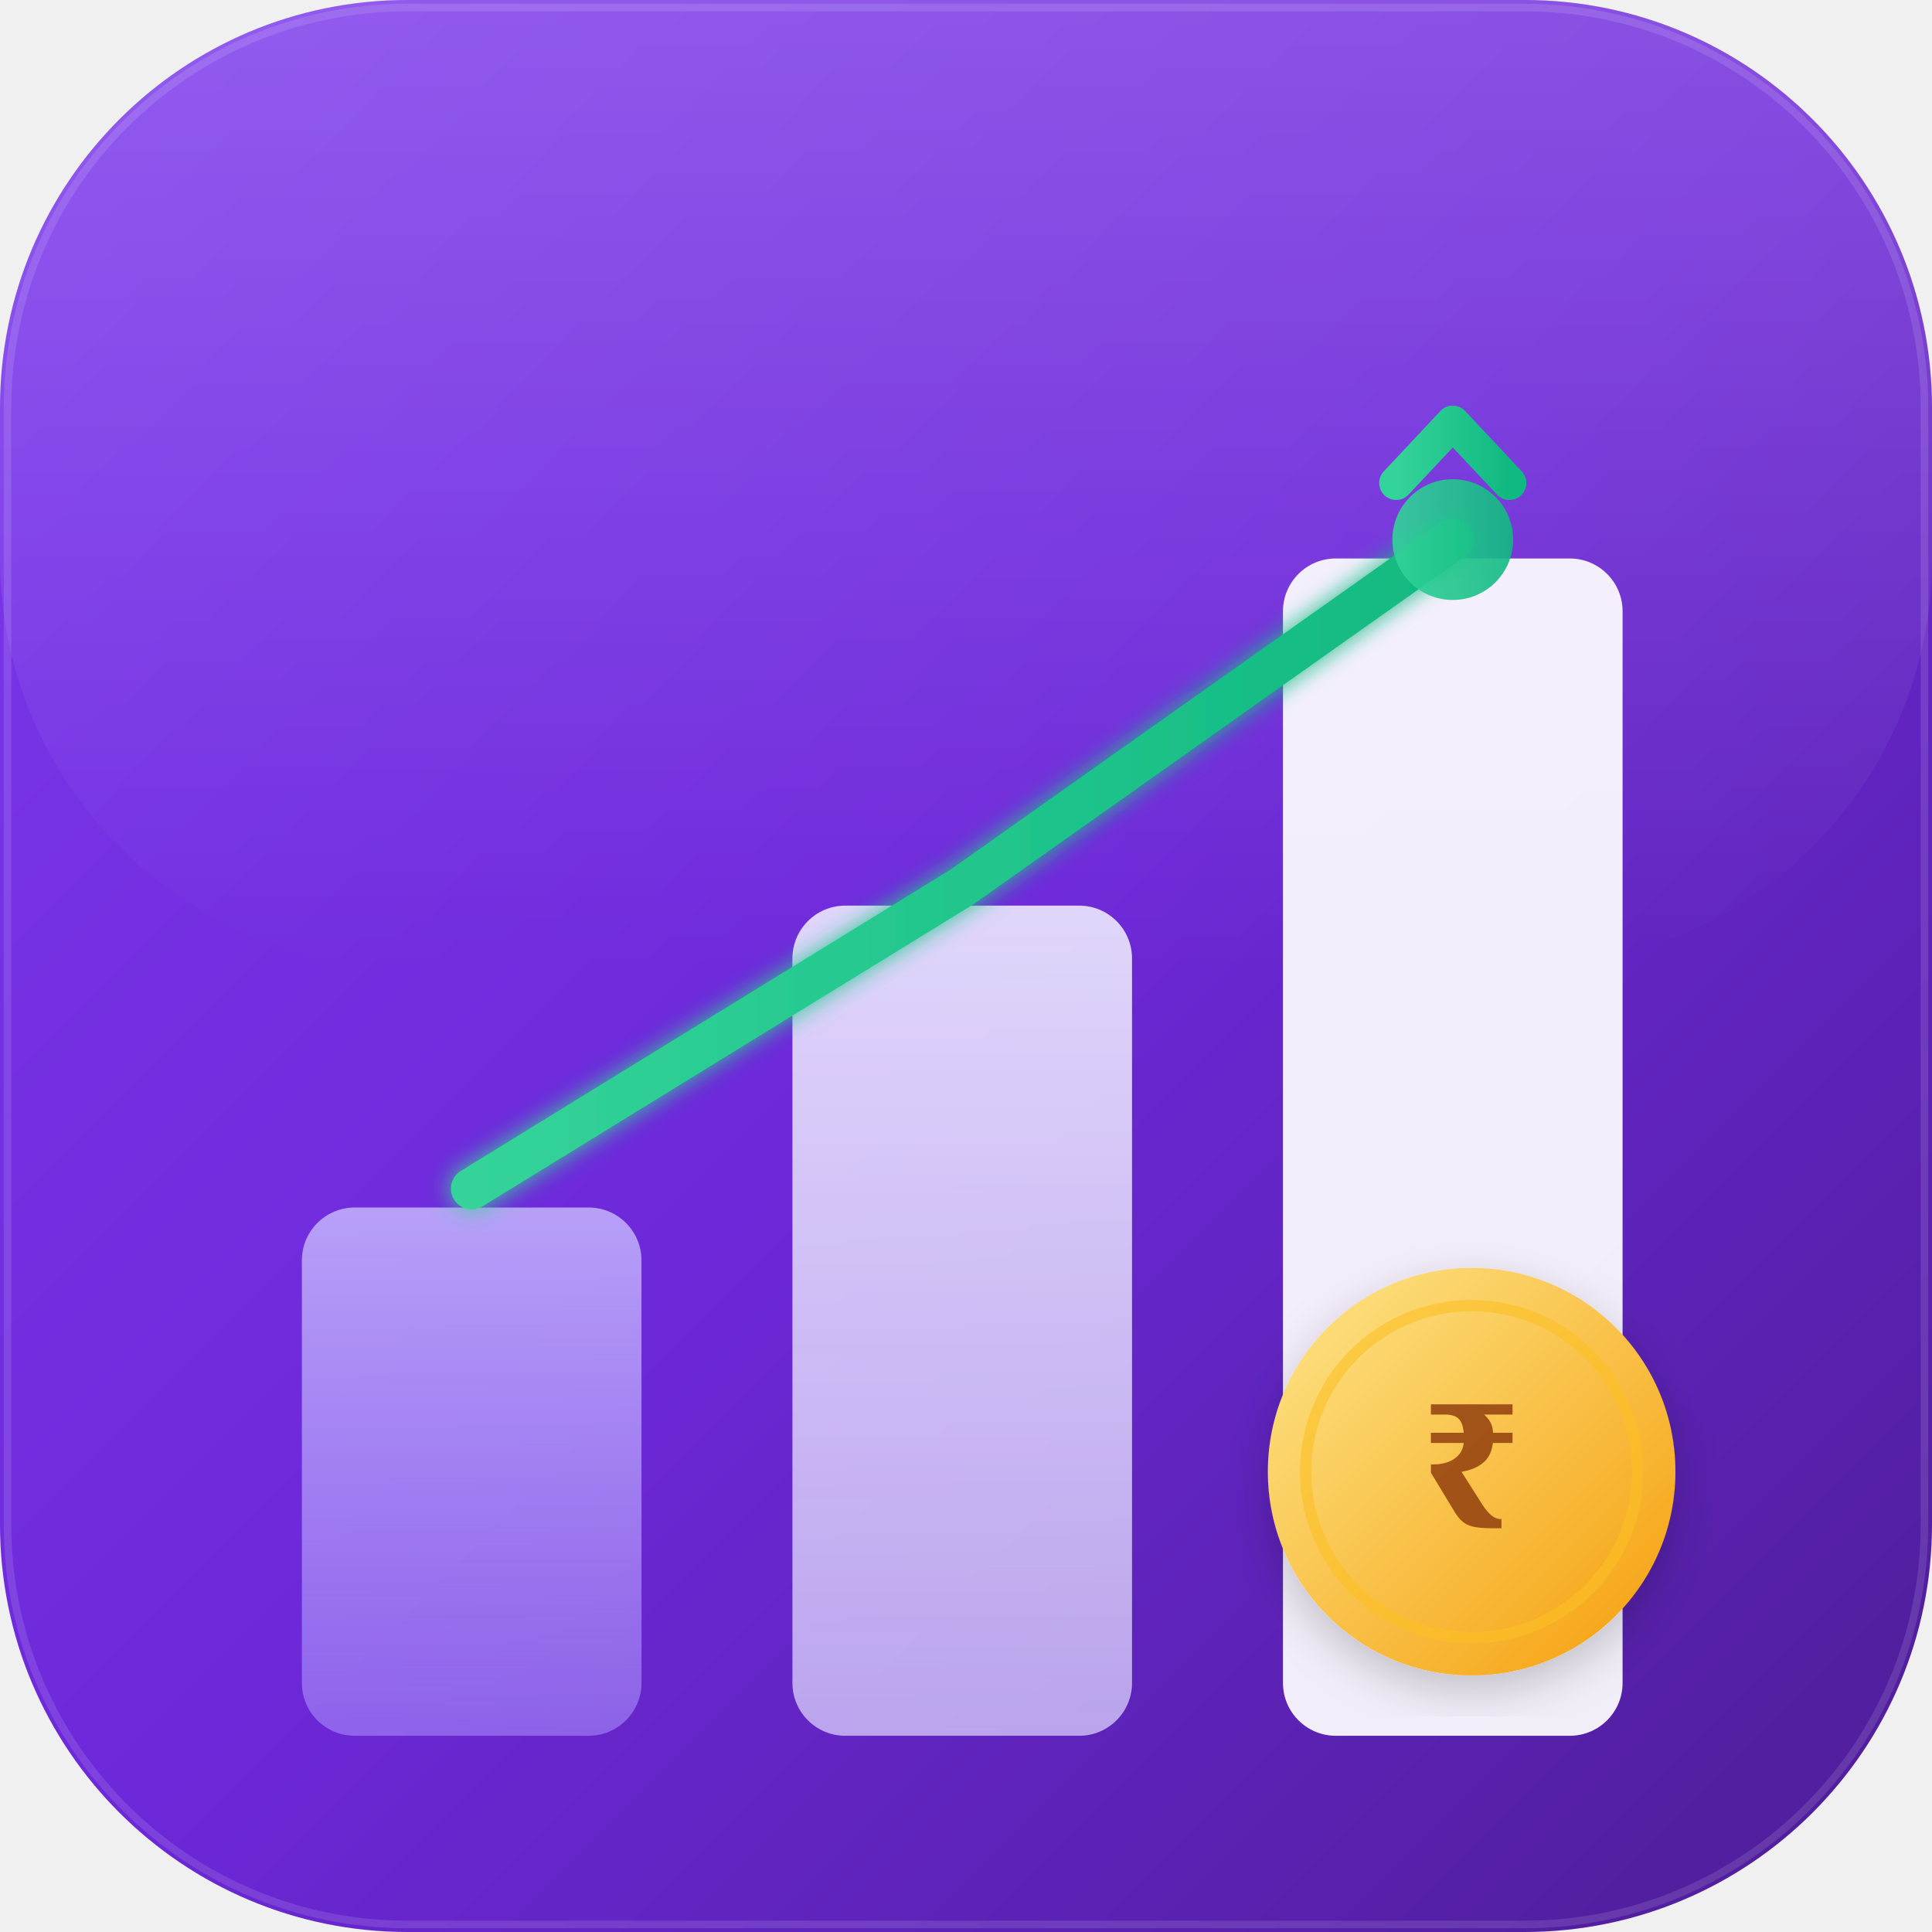
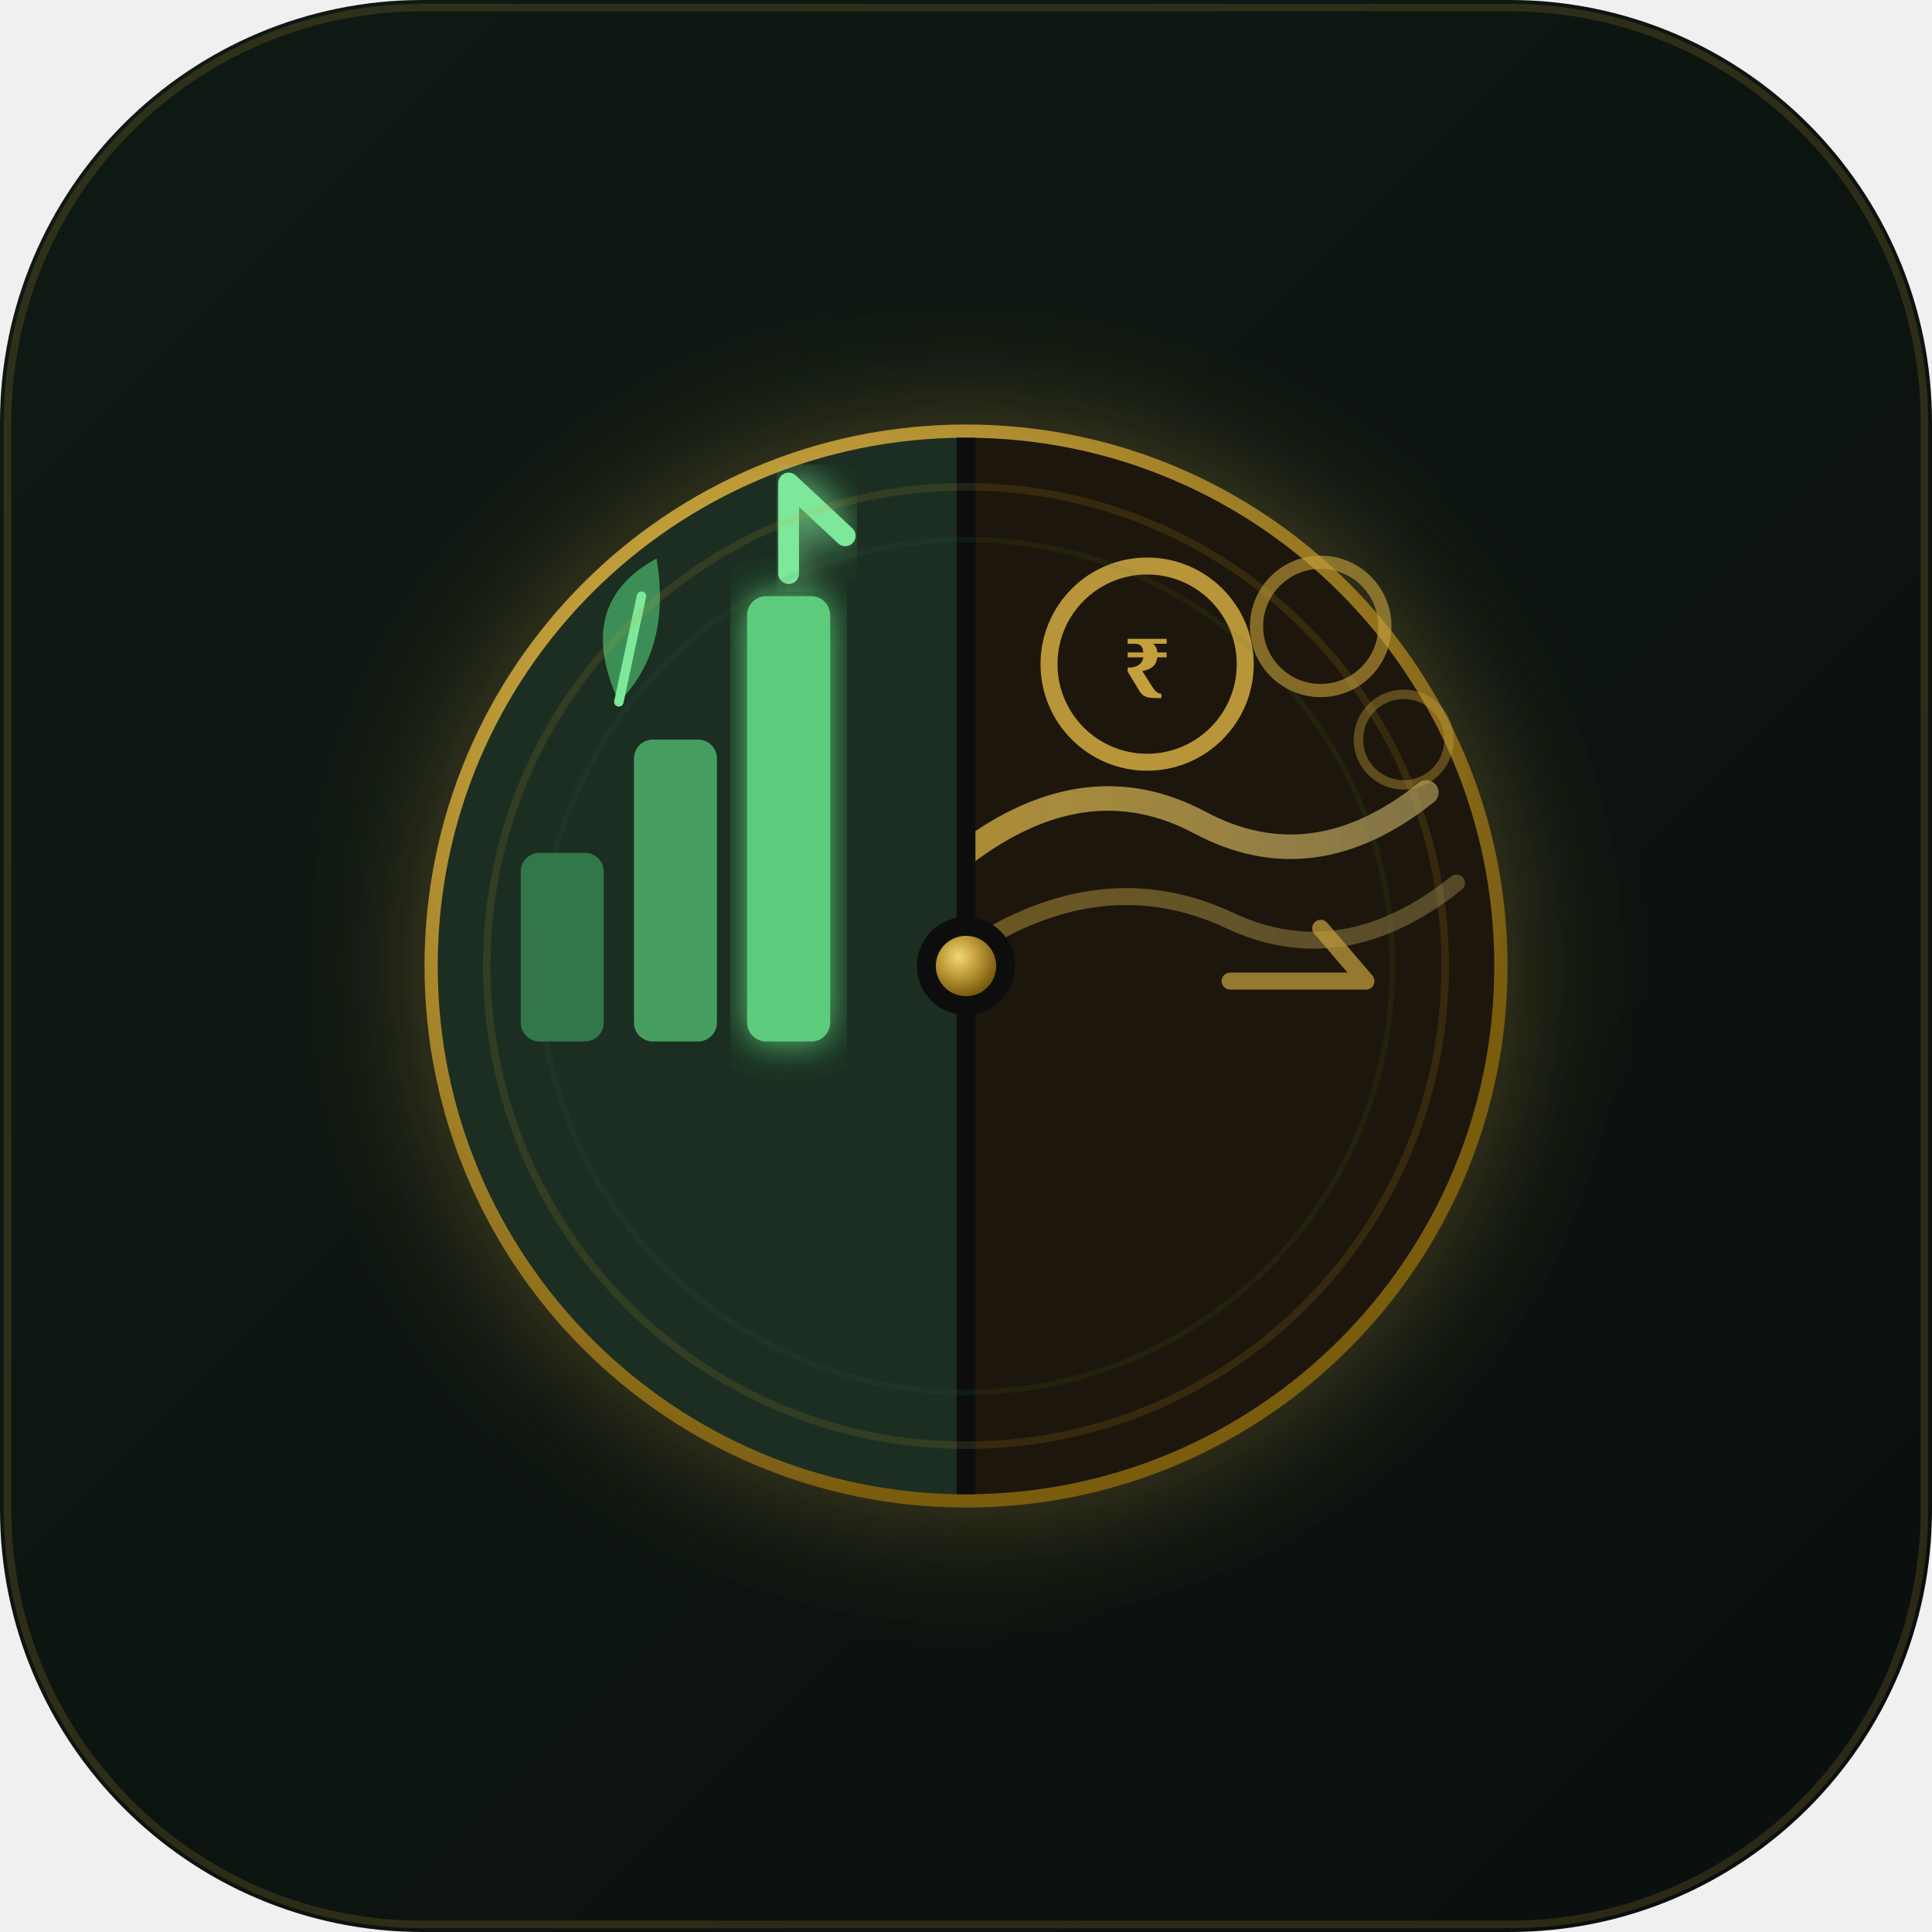
<svg xmlns="http://www.w3.org/2000/svg" viewBox="0 0 512 512">
  <defs>
    <linearGradient id="bgGrad" x1="0%" y1="0%" x2="100%" y2="100%">
-       <stop offset="0%" stop-color="#7c3aed" />
-       <stop offset="50%" stop-color="#6d28d9" />
-       <stop offset="100%" stop-color="#4c1d95" />
+       <stop offset="0%" stop-color="#0f1a14" />
+       <stop offset="100%" stop-color="#0a0f0d" />
    </linearGradient>
-     <linearGradient id="shineGrad" x1="0%" y1="0%" x2="0%" y2="100%">
-       <stop offset="0%" stop-color="#ffffff" stop-opacity="0.18" />
-       <stop offset="100%" stop-color="#ffffff" stop-opacity="0" />
+     <radialGradient id="coinRingGrad" cx="38%" cy="35%" r="65%">
+       <stop offset="0%" stop-color="#f0d878" />
+       <stop offset="45%" stop-color="#c4a03c" />
+       <stop offset="100%" stop-color="#7a5c10" />
+     </radialGradient>
+     <linearGradient id="growthGrad" x1="0" y1="0" x2="0" y2="1">
+       <stop offset="0%" stop-color="#5ccc7c" />
+       <stop offset="100%" stop-color="#2d6644" />
    </linearGradient>
-     <linearGradient id="coinGrad" x1="0%" y1="0%" x2="100%" y2="100%">
-       <stop offset="0%" stop-color="#fde68a" />
-       <stop offset="100%" stop-color="#f59e0b" />
+     <linearGradient id="spendGrad" x1="0" y1="0" x2="1" y2="0">
+       <stop offset="0%" stop-color="#c4a03c" stop-opacity="0.95" />
+       <stop offset="100%" stop-color="#e8d080" stop-opacity="0.55" />
    </linearGradient>
-     <linearGradient id="barGrad1" x1="0%" y1="0%" x2="0%" y2="100%">
-       <stop offset="0%" stop-color="#c4b5fd" />
-       <stop offset="100%" stop-color="#a78bfa" stop-opacity="0.7" />
-     </linearGradient>
-     <linearGradient id="barGrad2" x1="0%" y1="0%" x2="0%" y2="100%">
-       <stop offset="0%" stop-color="#ede9fe" />
-       <stop offset="100%" stop-color="#ddd6fe" stop-opacity="0.8" />
-     </linearGradient>
-     <linearGradient id="arrowGrad" x1="0%" y1="0%" x2="100%" y2="0%">
-       <stop offset="0%" stop-color="#34d399" />
-       <stop offset="100%" stop-color="#10b981" />
-     </linearGradient>
-     <filter id="shadow" x="-10%" y="-10%" width="120%" height="120%">
-       <feDropShadow dx="0" dy="4" stdDeviation="6" flood-color="#000000" flood-opacity="0.2" />
-     </filter>
-     <filter id="glow">
-       <feGaussianBlur stdDeviation="3" result="blur" />
+     <clipPath id="leftHalf">
+       <rect x="96" y="0" width="160" height="512" />
+     </clipPath>
+     <clipPath id="rightHalf">
+       <rect x="256" y="0" width="160" height="512" />
+     </clipPath>
+     <filter id="glow" x="-20%" y="-20%" width="140%" height="140%">
+       <feGaussianBlur stdDeviation="5" result="blur" />
      <feMerge>
        <feMergeNode in="blur" />
        <feMergeNode in="SourceGraphic" />
      </feMerge>
    </filter>
+     <filter id="coinShadow" x="-15%" y="-15%" width="130%" height="130%">
+       <feDropShadow dx="0" dy="0" stdDeviation="18" flood-color="#c4a03c" flood-opacity="0.35" />
+     </filter>
  </defs>
-   <rect width="512" height="512" rx="108" fill="url(#bgGrad)" />
-   <rect width="512" height="256" rx="108" fill="url(#shineGrad)" />
-   <rect y="256" width="512" height="256" rx="0" fill="url(#shineGrad)" opacity="0" />
-   <rect x="2" y="2" width="508" height="508" rx="106" fill="none" stroke="white" stroke-width="2" stroke-opacity="0.12" />
-   <rect x="80" y="320" width="90" height="140" rx="14" fill="url(#barGrad1)" opacity="0.85" />
-   <rect x="210" y="240" width="90" height="220" rx="14" fill="url(#barGrad2)" opacity="0.9" />
-   <rect x="340" y="148" width="90" height="312" rx="14" fill="white" opacity="0.92" />
-   <polyline points="125,315 255,235 385,143" fill="none" stroke="url(#arrowGrad)" stroke-width="11" stroke-linecap="round" stroke-linejoin="round" filter="url(#glow)" />
-   <circle cx="385" cy="143" r="16" fill="url(#arrowGrad)" opacity="0.9" />
-   <polyline points="370,128 385,112 400,128" fill="none" stroke="url(#arrowGrad)" stroke-width="9" stroke-linecap="round" stroke-linejoin="round" />
-   <circle cx="390" cy="390" r="54" fill="url(#coinGrad)" filter="url(#shadow)" />
-   <circle cx="390" cy="390" r="44" fill="none" stroke="#fbbf24" stroke-width="3" stroke-opacity="0.6" />
-   <text x="390" y="405" font-family="Georgia, serif" font-size="46" font-weight="bold" fill="#92400e" text-anchor="middle" opacity="0.85">₹</text>
+   <rect width="512" height="512" rx="112" fill="url(#bgGrad)" />
+   <rect x="2" y="2" width="508" height="508" rx="110" fill="none" stroke="rgba(196,160,60,0.18)" stroke-width="2" />
+   <g transform="translate(106, 106)" filter="url(#coinShadow)">
+     <circle cx="150" cy="150" r="140" stroke="url(#coinRingGrad)" stroke-width="7" fill="none" />
+     <path d="M150 10 A140 140 0 0 0 150 290 Z" fill="#1a2e20" />
+     <path d="M150 10 A140 140 0 0 1 150 290 Z" fill="#1e1608" />
+     <g clip-path="url(#leftHalf)" transform="translate(-106,-106)">
+       <rect x="138" y="226" width="22" height="50" rx="5" fill="#3a8f55" opacity="0.75" />
+       <rect x="168" y="196" width="22" height="80" rx="5" fill="#4aad68" opacity="0.88" />
+       <rect x="198" y="158" width="22" height="118" rx="5" fill="#5ccc7c" filter="url(#glow)" />
+       <polyline points="209,152 209,128 224,142" stroke="#7de89a" stroke-width="5.5" stroke-linecap="round" stroke-linejoin="round" fill="none" filter="url(#glow)" />
+       <path d="M164,186 Q152,160 174,148 Q178,172 164,186Z" fill="#4aad68" opacity="0.75" />
+       <line x1="164" y1="186" x2="170" y2="158" stroke="#7de89a" stroke-width="2.5" stroke-linecap="round" />
+     </g>
+     <g clip-path="url(#rightHalf)" transform="translate(-106,-106)">
+       <path d="M256 226 Q288 202 318 218 Q348 234 378 210" stroke="url(#spendGrad)" stroke-width="6.5" stroke-linecap="round" fill="none" opacity="0.9" />
+       <path d="M256 252 Q292 228 326 244 Q356 258 386 234" stroke="url(#spendGrad)" stroke-width="4.5" stroke-linecap="round" fill="none" opacity="0.5" />
+       <circle cx="304" cy="176" r="26" stroke="#c4a03c" stroke-width="4.5" fill="none" opacity="0.92" />
+       <text x="304" y="185" text-anchor="middle" font-size="22" fill="#c4a03c" font-family="Georgia,serif" font-weight="700">₹</text>
+       <circle cx="350" cy="166" r="17" stroke="#c4a03c" stroke-width="3.5" fill="none" opacity="0.62" />
+       <circle cx="372" cy="196" r="12" stroke="#c4a03c" stroke-width="2.5" fill="none" opacity="0.38" />
+       <polyline points="326,260 362,260 350,246" stroke="#c4a03c" stroke-width="4.5" stroke-linecap="round" stroke-linejoin="round" fill="none" opacity="0.72" />
+     </g>
+     <line x1="150" y1="10" x2="150" y2="290" stroke="#0a0f0d" stroke-width="5" />
+     <circle cx="150" cy="150" r="13" fill="#0a0f0d" />
+     <circle cx="150" cy="150" r="8" fill="url(#coinRingGrad)" />
+     <circle cx="150" cy="150" r="127" stroke="rgba(196,160,60,0.14)" stroke-width="2" fill="none" />
+     <circle cx="150" cy="150" r="113" stroke="rgba(74,124,89,0.10)" stroke-width="1.5" fill="none" />
+   </g>
</svg>
